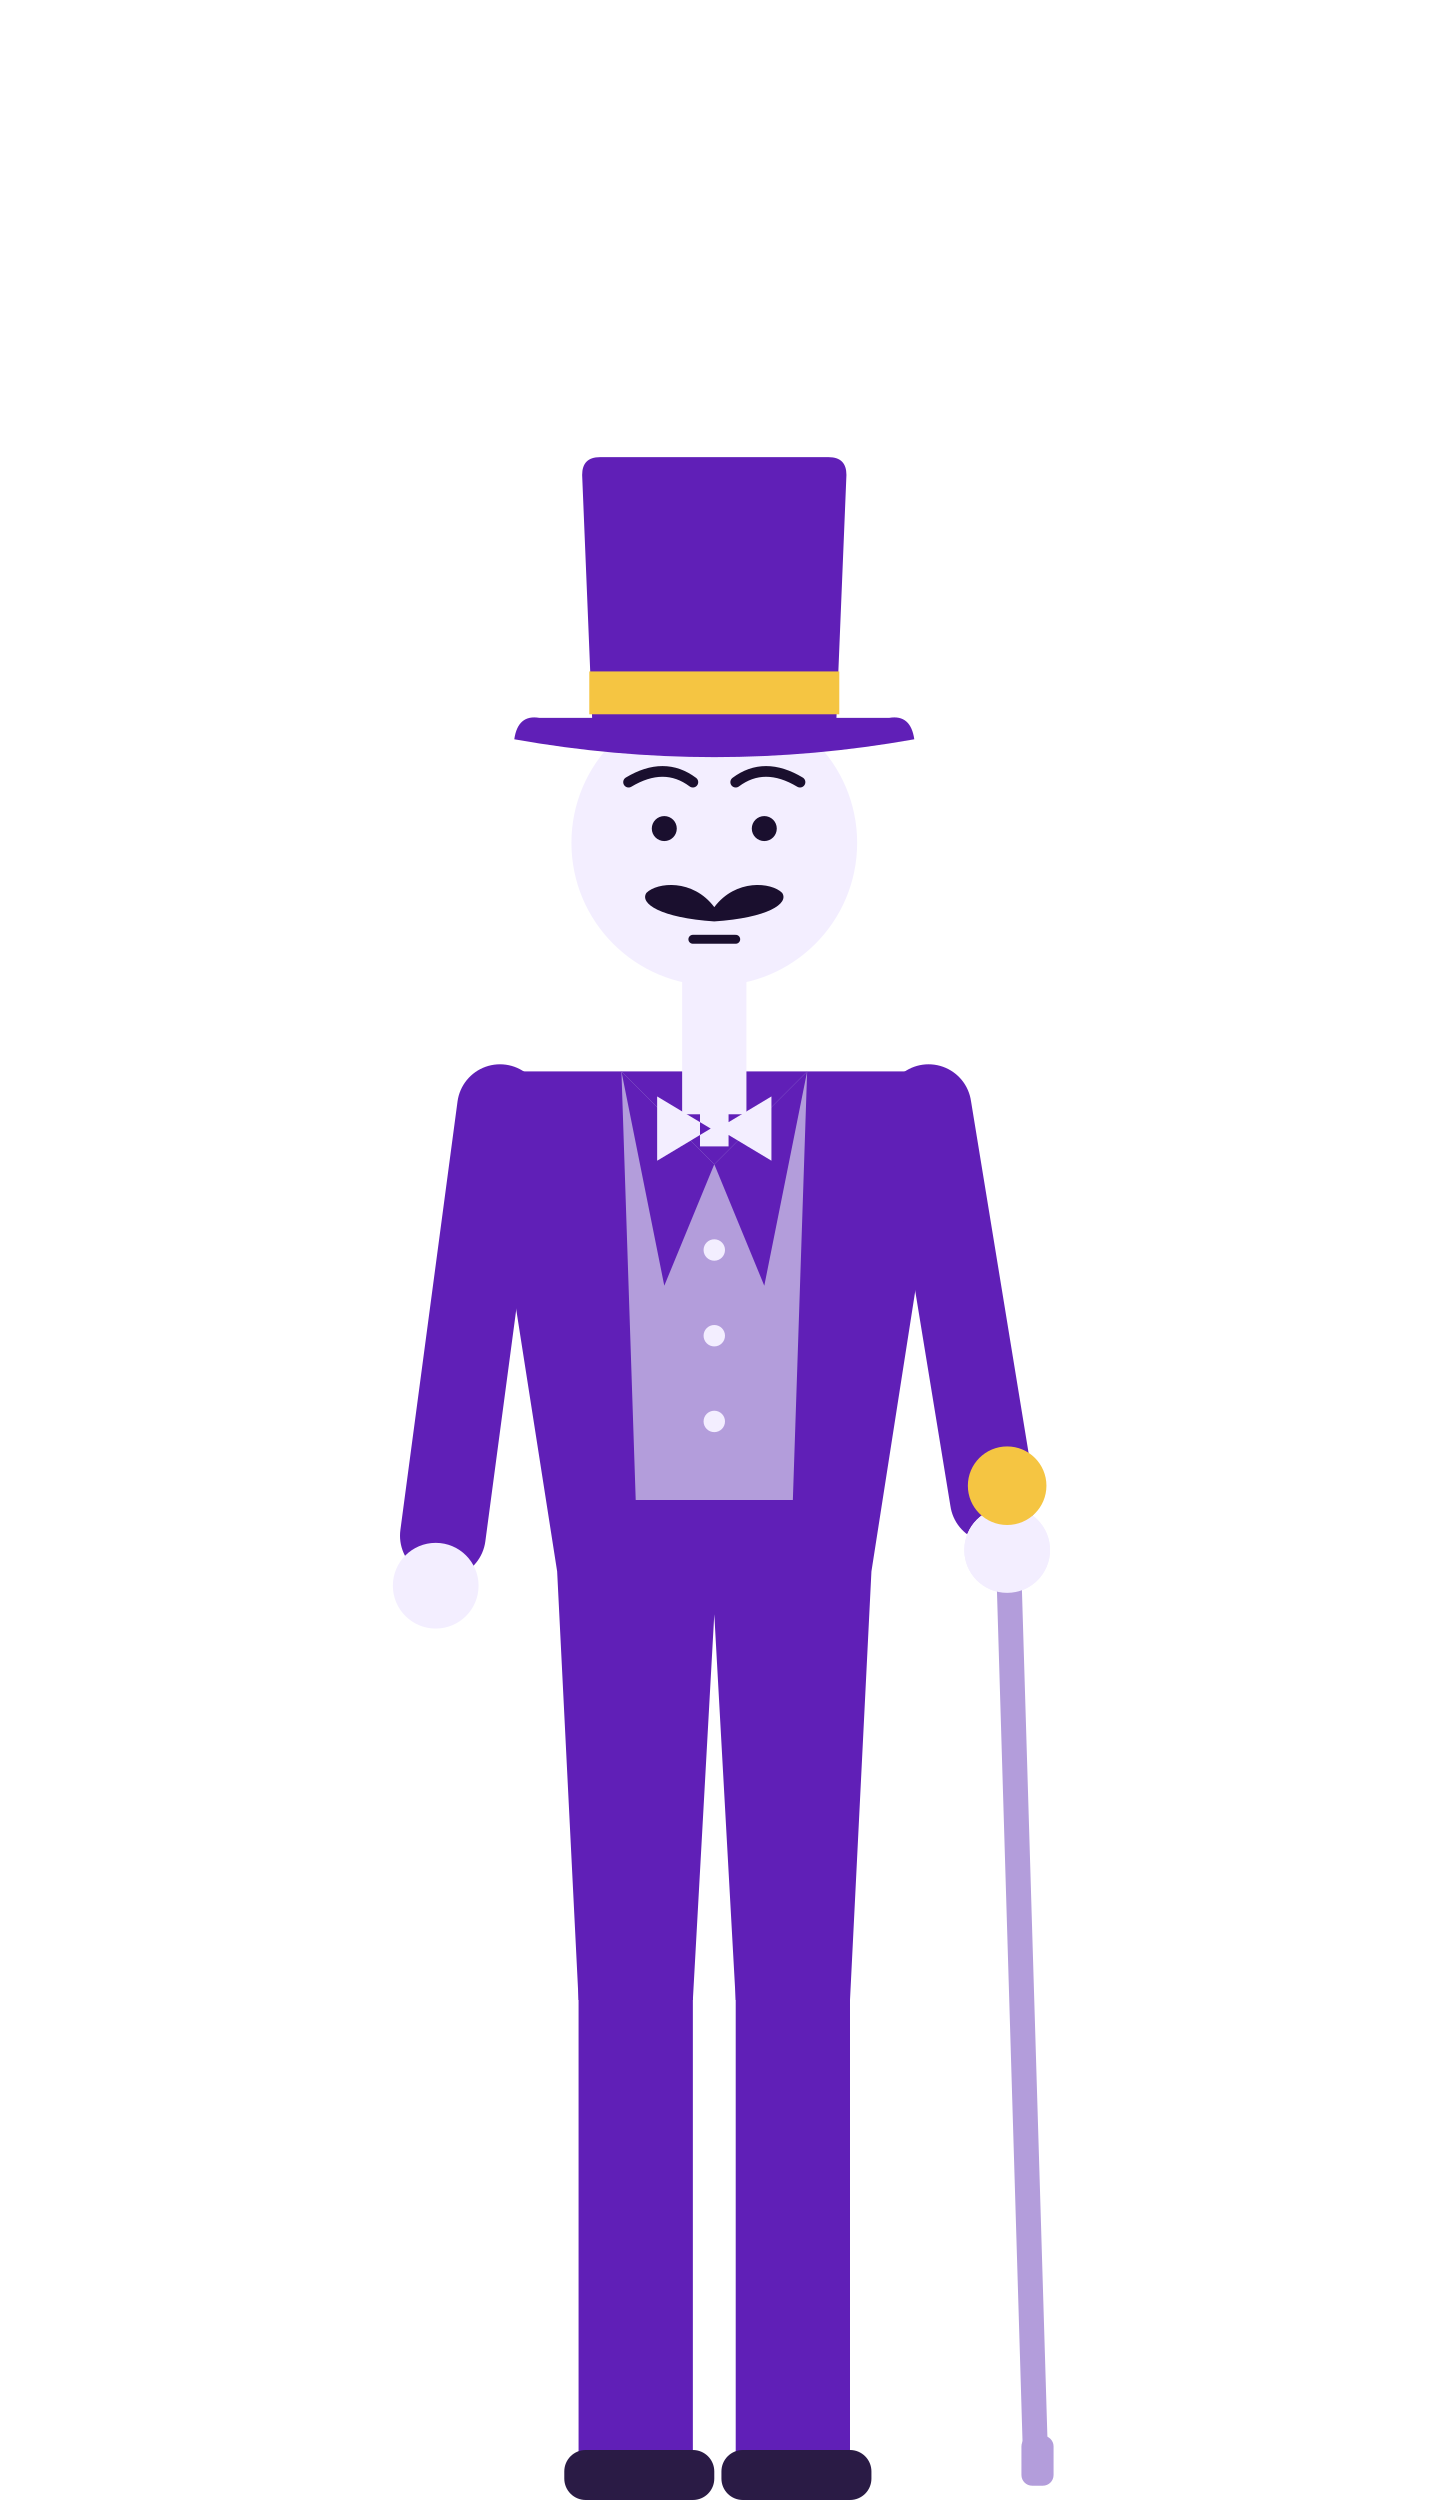
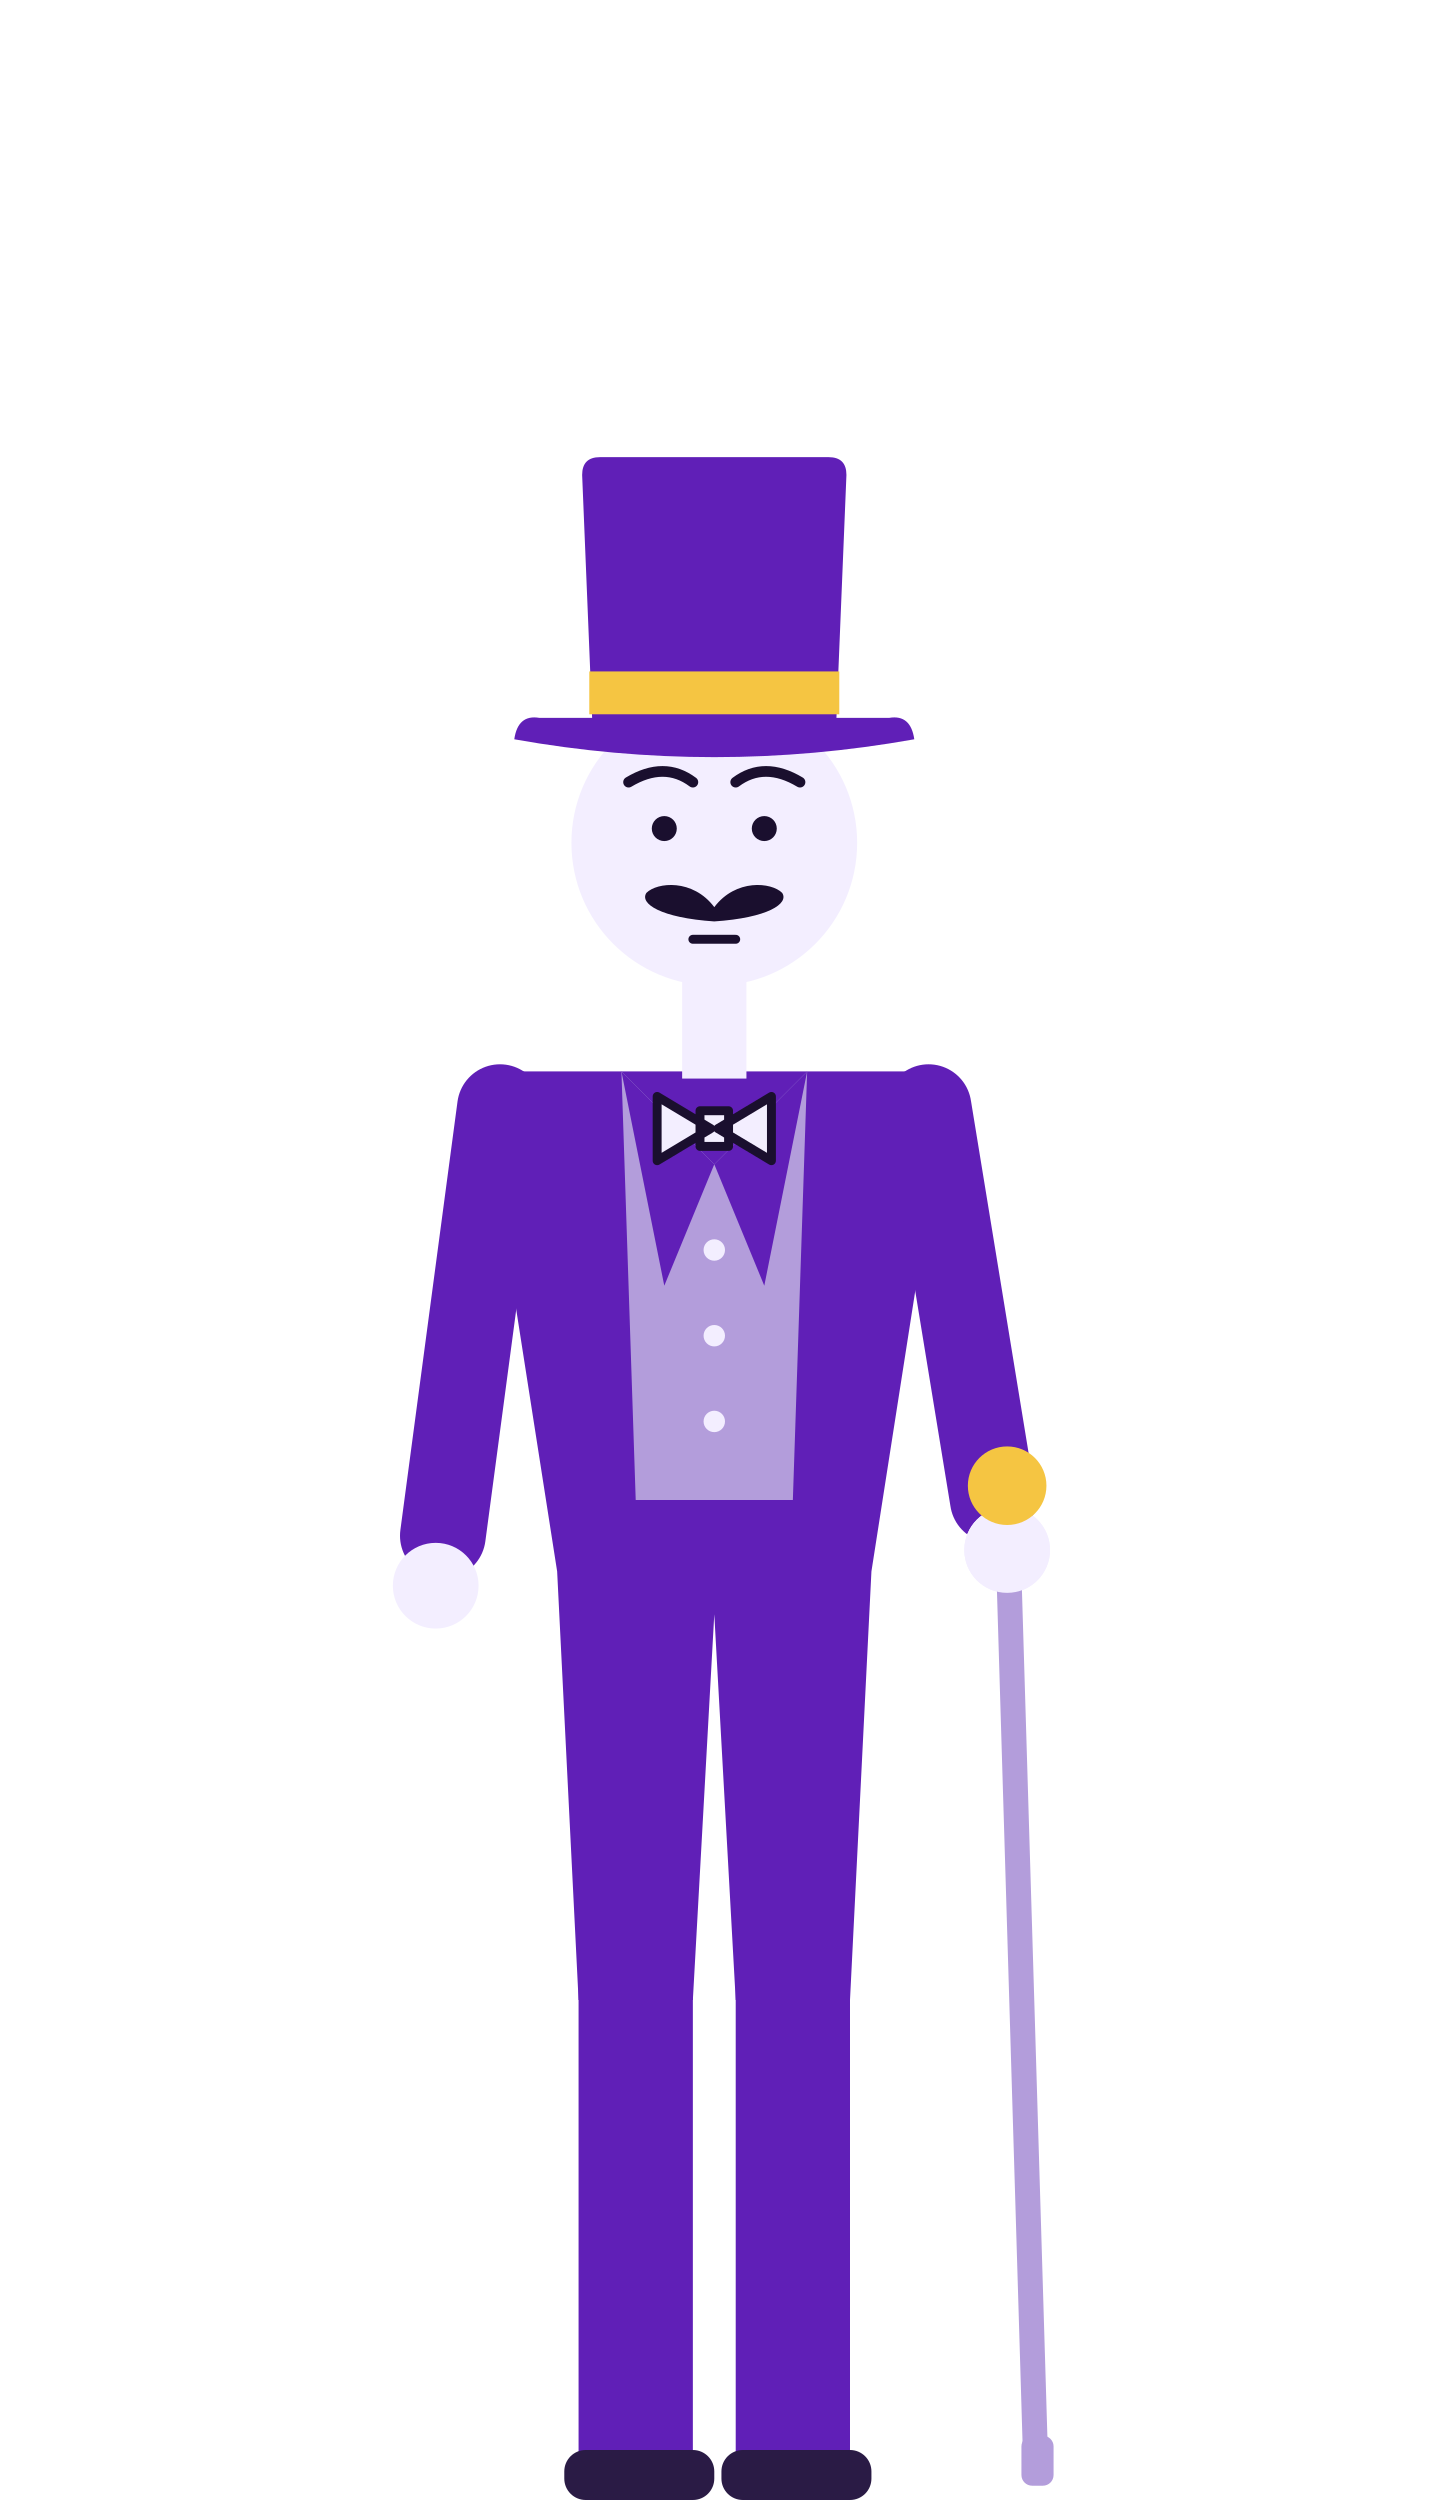
<svg xmlns="http://www.w3.org/2000/svg" viewBox="0 0 400 700" width="400" height="700">
  <rect x="162" y="430" width="32" height="262" fill="#601FB7" />
  <rect x="206" y="430" width="32" height="262" fill="#601FB7" />
  <rect x="158" y="686" width="42" height="14" rx="6" fill="#2A1B45" />
  <rect x="202" y="686" width="42" height="14" rx="6" fill="#2A1B45" />
  <path d="M140 300 Q134 300 136 312 L156 440 L162 560 L194 560 L200 452 L206 560 L238 560 L244 440 L264 312 Q266 300 260 300 Z" fill="#601FB7" />
  <path d="M174 300 L200 326 L226 300 L222 420 L178 420 Z" fill="#B39DDB" />
  <path d="M174 300 L186 360 L200 326 Z M226 300 L214 360 L200 326 Z" fill="#601FB7" />
  <circle cx="200" cy="350" r="3" fill="#F3EEFF" />
  <circle cx="200" cy="374" r="3" fill="#F3EEFF" />
  <circle cx="200" cy="398" r="3" fill="#F3EEFF" />
  <path d="" fill="#F3EEFF" />
-   <path d="M199 316 L184 307 L184 325 Z M201 316 L216 307 L216 325 Z M196 311 L204 311 L204 321 L196 321 Z" fill="#F3EEFF" />
+   <path d="M199 316 L184 307 L184 325 Z M201 316 L216 307 L216 325 Z M196 311 L204 311 L204 321 L196 321 Z" fill="#F3EEFF" stroke="#1A0F2E" stroke-width="2.5" stroke-linejoin="round" />
  <path d="M140 310 L124 430" stroke="#601FB7" stroke-width="24" stroke-linecap="round" fill="none" />
  <circle cx="122" cy="444" r="12" fill="#F3EEFF" />
  <path d="M260 310 L278 420" stroke="#601FB7" stroke-width="24" stroke-linecap="round" fill="none" />
  <circle cx="282" cy="434" r="12" fill="#F3EEFF" />
  <path d="M282 424 L290 690" stroke="#B39DDB" stroke-width="7" stroke-linecap="round" fill="none" />
  <circle cx="282" cy="434" r="12" fill="#F3EEFF" />
  <circle cx="282" cy="416" r="11" fill="#F5C542" />
  <rect x="286" y="682" width="9" height="14" rx="3" fill="#B39DDB" />
  <circle cx="200" cy="236" r="40" fill="#F3EEFF" />
  <circle cx="186" cy="232" r="3.5" fill="#1A0F2E" />
  <circle cx="214" cy="232" r="3.5" fill="#1A0F2E" />
  <path d="M176 219 Q186 213 194 219" stroke="#1A0F2E" stroke-width="3" fill="none" stroke-linecap="round" />
  <path d="M206 219 Q214 213 224 219" stroke="#1A0F2E" stroke-width="3" fill="none" stroke-linecap="round" />
  <path d="M200 254 C194 246 184 247 181 250 C179 253 185 257 200 258 C215 257 221 253 219 250 C216 247 206 246 200 254 Z" fill="#1A0F2E" />
  <line x1="194" y1="263" x2="206" y2="263" stroke="#1A0F2E" stroke-width="2.5" stroke-linecap="round" />
-   <rect x="191" y="270" width="18" height="42" fill="#F3EEFF" />
+   <rect x="191" y="270" width="18" height="32" fill="#F3EEFF" />
  <g transform="rotate(0 200 206)">
    <path d="M166 206 L163 133 Q163 128 168 128 L232 128 Q237 128 237 133 L234 206 Z" fill="#601FB7" />
    <rect x="165" y="188" width="70" height="12" fill="#F5C542" />
    <path d="M144 207 Q145 200 151 201 L249 201 Q255 200 256 207 Q200 217 144 207 Z" fill="#601FB7" />
  </g>
</svg>
